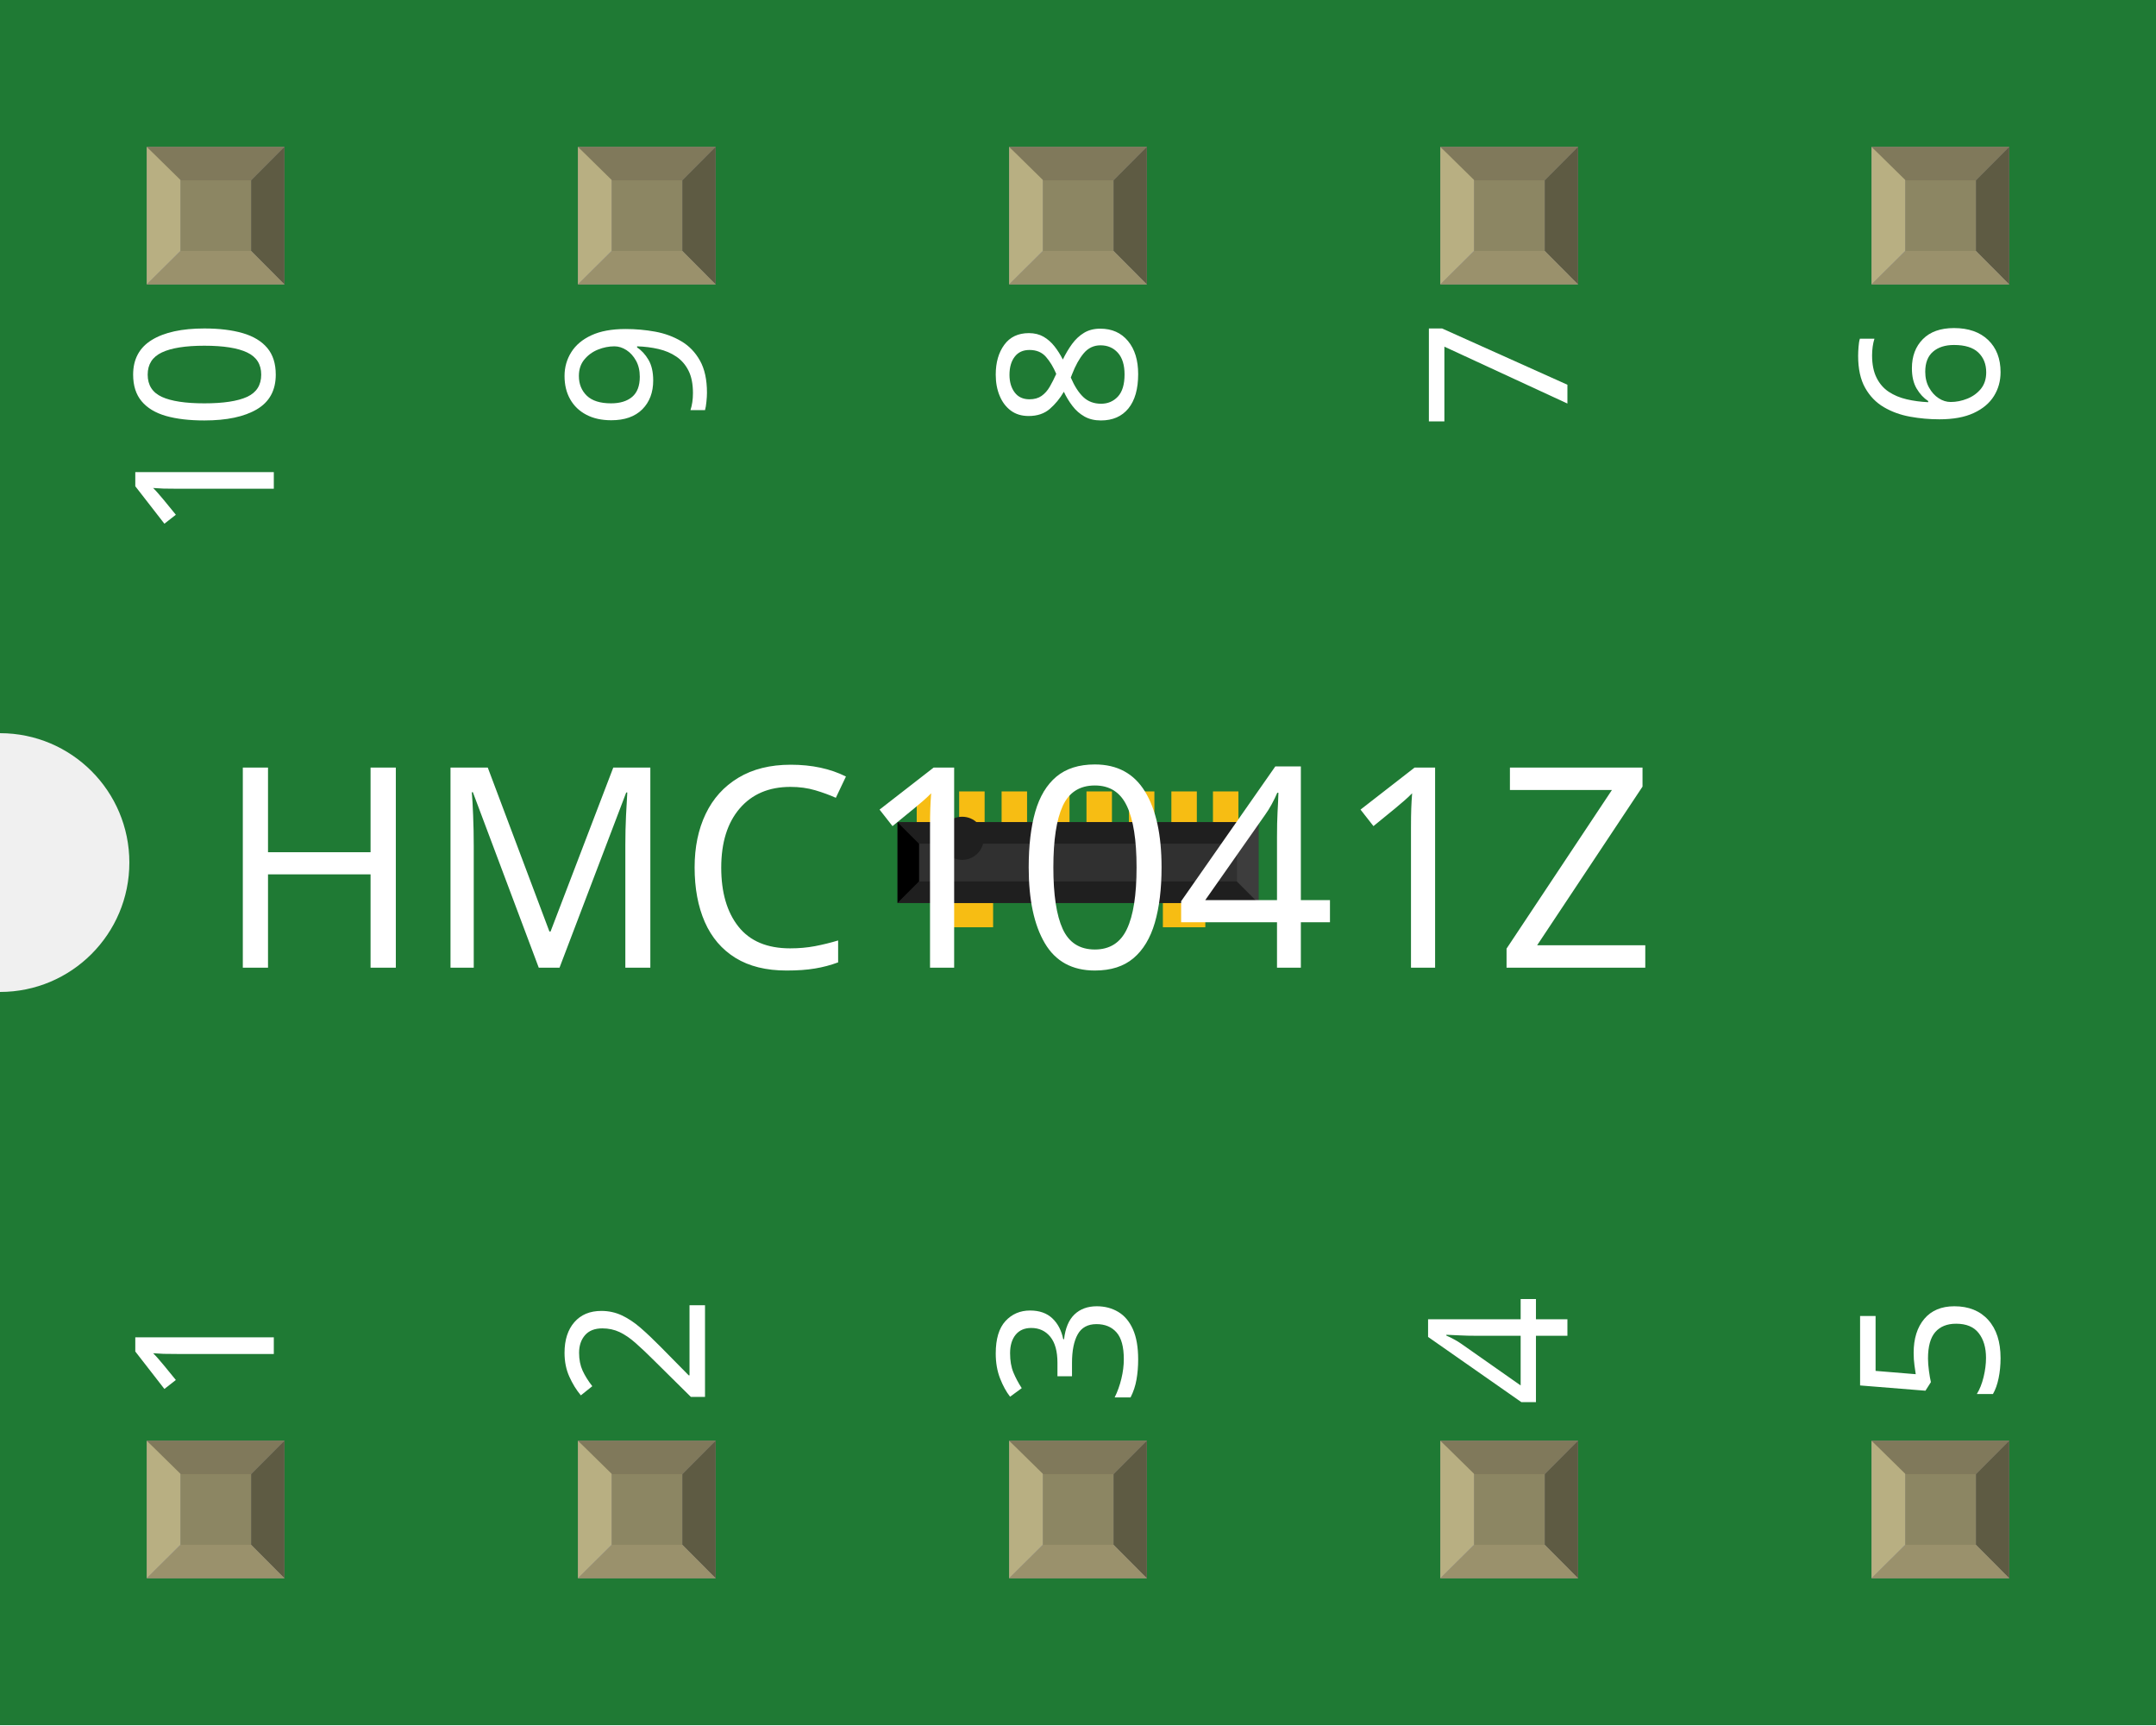
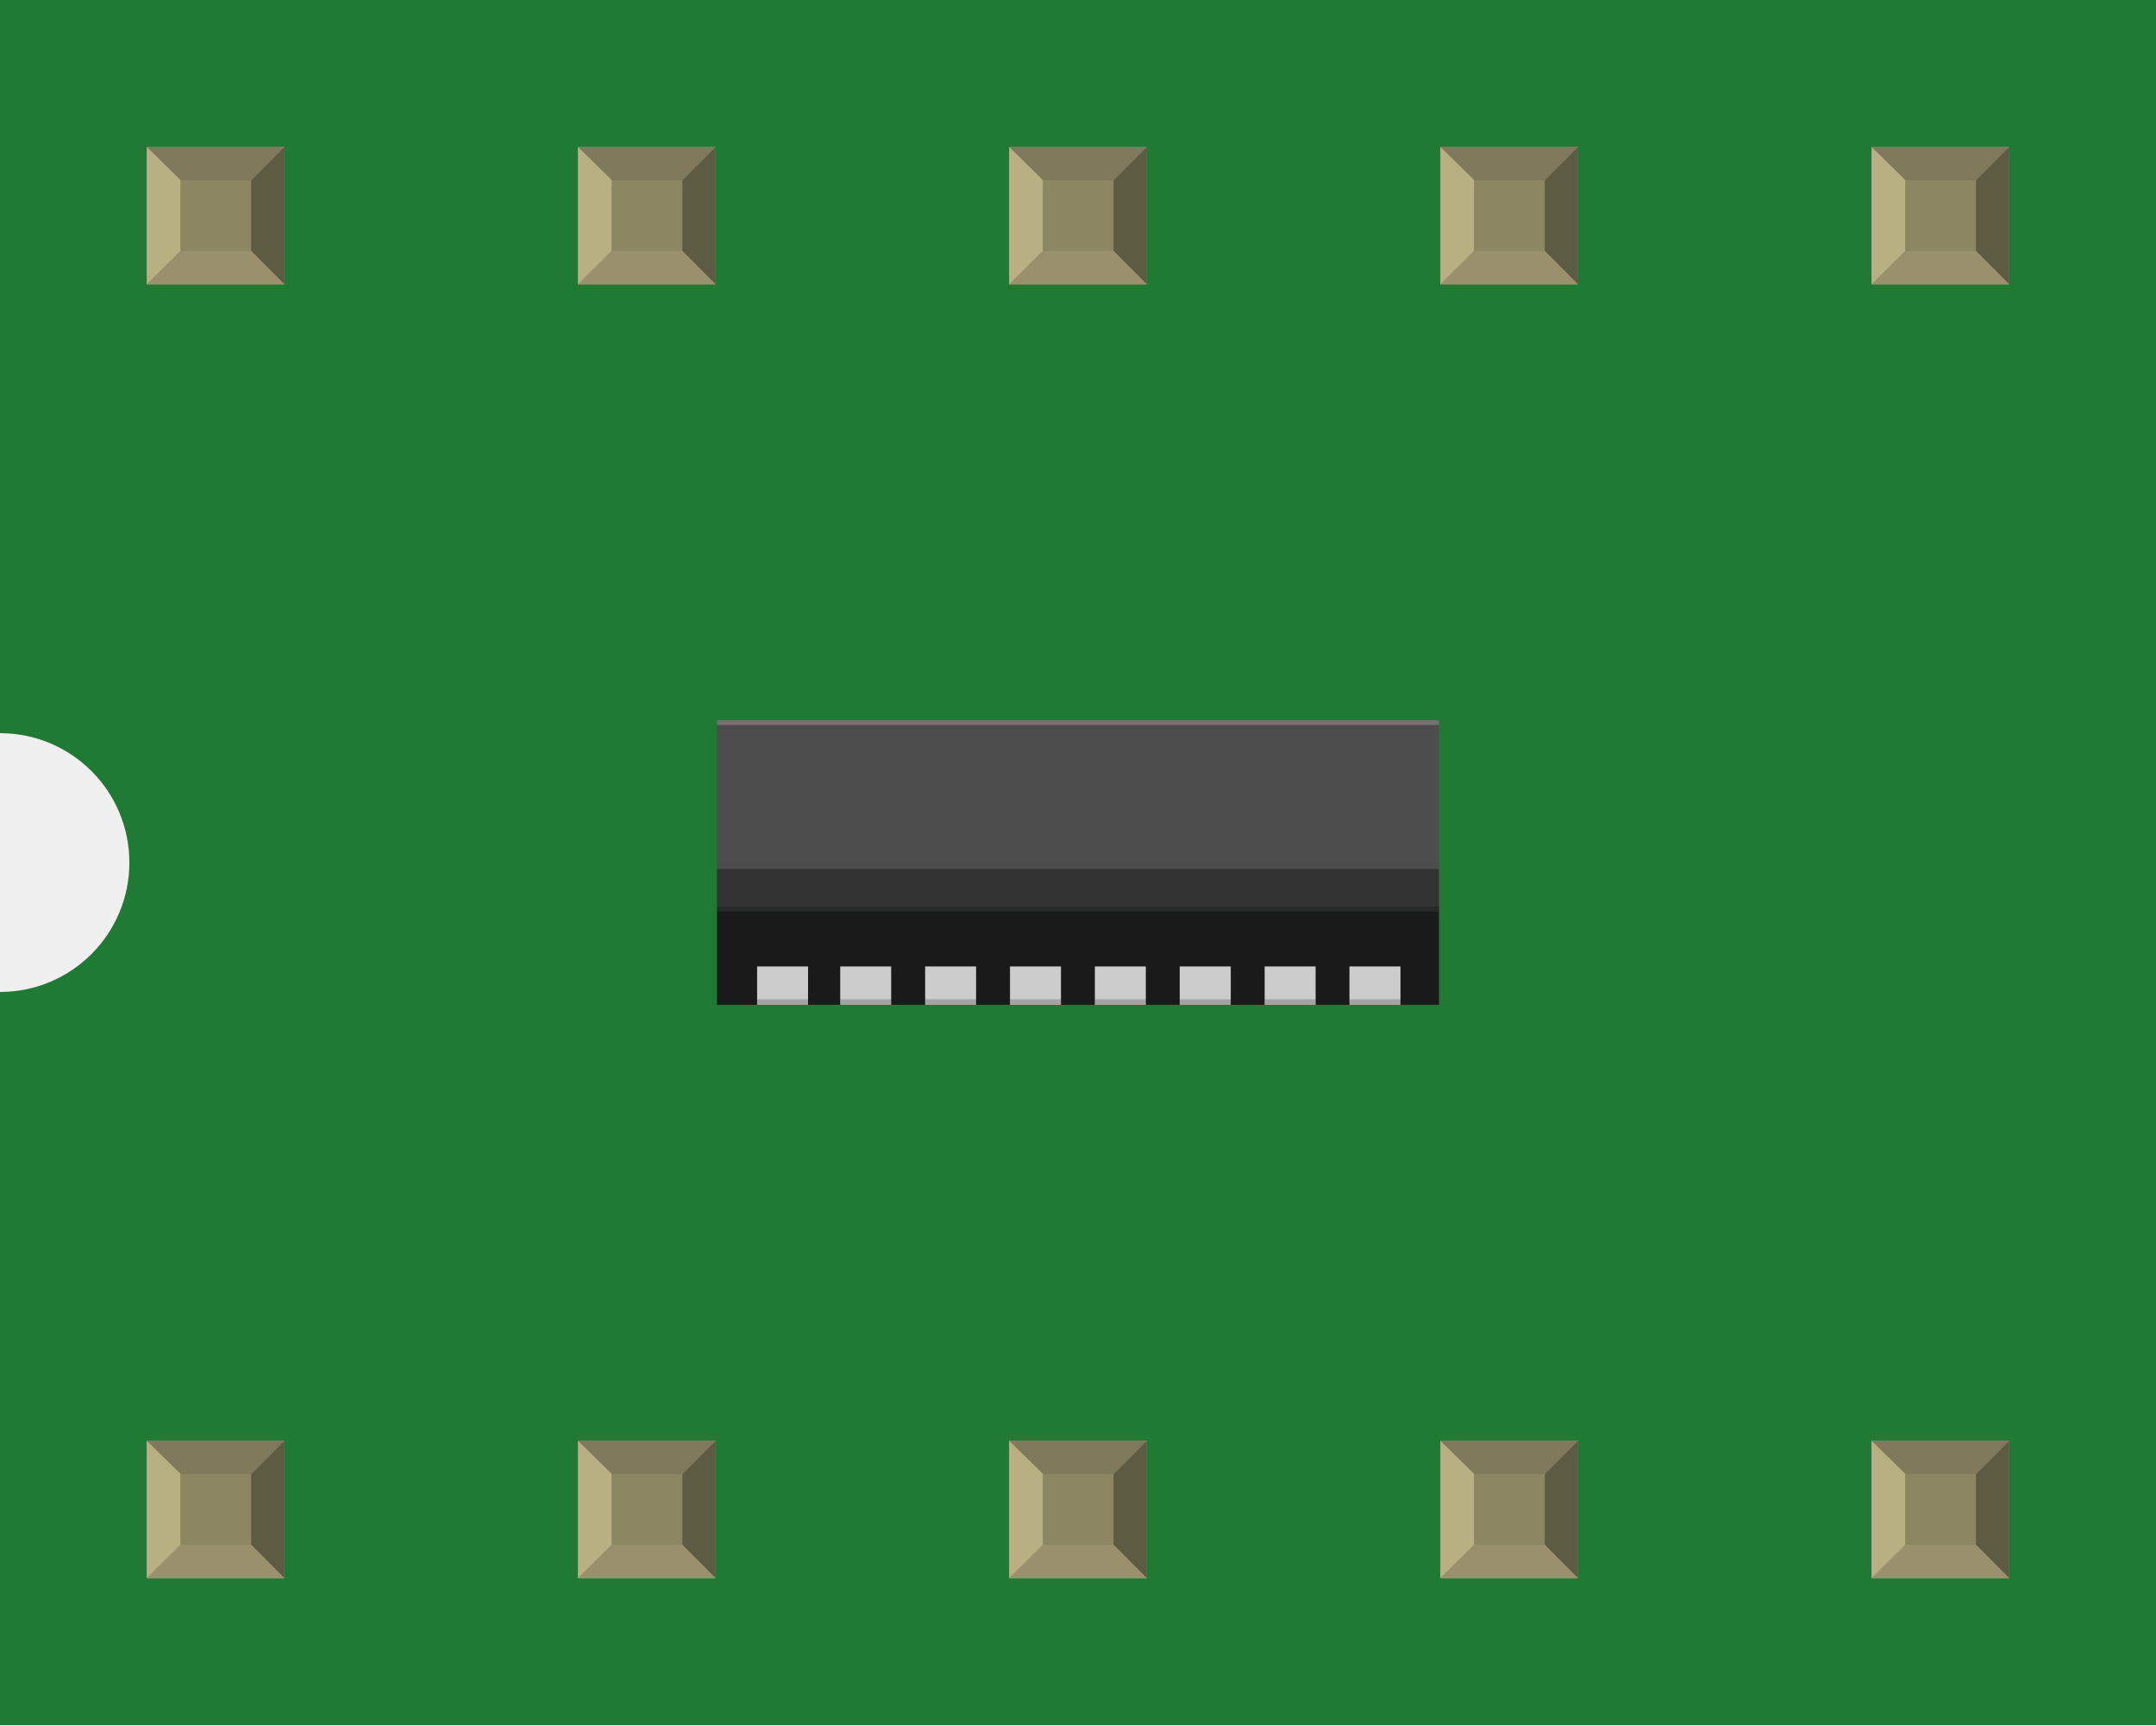
<svg xmlns="http://www.w3.org/2000/svg" width="0.5in" x="0in" version="1.2" y="0in" height="0.4in" viewBox="0 0 500 400" baseProfile="tiny">
  <g id="breadboard">
    <g id="icon">
      <path fill="#1F7A34" stroke="none" stroke-width="0" d="M0,0L0,170A30,30 0 0 1 0,230L0,400L500,400L500,0L0,0z" />
-       <g transform="translate(166.291,167.004)">
-         <g transform="matrix(0.5, 0, 0, 0.5, 41.8543, 16.498)">
-           <rect width="19.685" x="24.654" y="43.307" fill="#F7BD13" connectorname="9" height="19.685" stroke="none" stroke-linecap="round" stroke-width="0" />
-           <rect width="19.685" x="123.079" y="43.307" fill="#F7BD13" connectorname="10" height="19.685" stroke="none" stroke-linecap="round" stroke-width="0" />
-           <rect width="11.811" x="28.59" y="2.18548e-15" fill="#F7BD13" connectorname="2" height="23.622" stroke="none" stroke-linecap="round" stroke-width="0" />
-           <rect width="11.811" x="48.276" y="2.18548e-15" fill="#F7BD13" connectorname="3" height="23.622" stroke="none" stroke-linecap="round" stroke-width="0" />
-           <rect width="11.811" x="67.96" y="2.18548e-15" fill="#F7BD13" connectorname="4" height="23.622" stroke="none" stroke-linecap="round" stroke-width="0" />
-           <rect width="11.811" x="87.645" y="2.18548e-15" fill="#F7BD13" connectorname="5" height="23.622" stroke="none" stroke-linecap="round" stroke-width="0" />
-           <rect width="11.811" x="107.331" y="2.18548e-15" fill="#F7BD13" connectorname="6" height="23.622" stroke="none" stroke-linecap="round" stroke-width="0" />
-           <rect width="11.811" x="127.016" y="2.18548e-15" fill="#F7BD13" connectorname="7" height="23.622" stroke="none" stroke-linecap="round" stroke-width="0" />
-           <rect width="11.811" x="8.905" y="2.18548e-15" fill="#F7BD13" connectorname="1" height="23.622" stroke="none" stroke-linecap="round" stroke-width="0" />
-           <rect width="11.811" x="146.307" y="2.18548e-15" fill="#F7BD13" connectorname="8" height="23.622" stroke="none" stroke-linecap="round" stroke-width="0" />
-           <rect width="167.417" x="0" y="14.248" fill="#303030" height="37.496" stroke="none" stroke-width="0" />
-           <polygon fill="#1f1f1f" points="0,14.248 167.417,14.248 157.417,24.248 10,24.248" />
-           <polygon fill="#1f1f1f" points="0,51.744 167.417,51.744 157.417,41.744 10,41.744" />
-           <polygon fill="#000000" points="0,14.248 0,51.744 10,41.744 10,24.248" />
-           <polygon fill="#3d3d3d" points="167.417,14.248 167.417,51.744 157.417,41.744 157.417,24.248" />
-           <circle fill="#1f1f1f" cx="30" cy="21.744" stroke="none" r="10" stroke-width="0" />
+       <g transform="translate(166.285,167)">
+         <rect width="167.431" x="0" y="0" fill="#4D4D4D" height="44.278" />
+         <rect width="167.431" x="0" y="34.5" fill="#333333" height="9.778" />
+         <rect width="167.431" x="0" y="44.278" fill="#1A1A1A" height="21.708" />
+         <rect width="11.819" x="9.292" y="57.083" fill="#CCCCCC" height="8.917" />
+         <rect width="11.819" x="28.569" y="57.083" fill="#CCCCCC" height="8.917" />
+         <rect width="11.819" x="48.264" y="57.083" fill="#CCCCCC" height="8.917" />
+         <rect width="11.819" x="67.944" y="57.083" fill="#CCCCCC" height="8.917" />
+         <rect width="11.819" x="87.625" y="57.083" fill="#CCCCCC" height="8.917" />
+         <rect width="11.833" x="107.306" y="57.083" fill="#CCCCCC" height="8.917" />
+         <rect width="11.819" x="127" y="57.083" fill="#CCCCCC" height="8.917" />
+         <rect width="11.833" x="146.667" y="57.083" fill="#CCCCCC" height="8.917" />
+         <g opacity="0.2">
+           <rect width="11.819" x="9.292" y="64.694" height="1.306" />
+           <rect width="11.819" x="28.569" y="64.694" height="1.306" />
+           <rect width="11.819" x="48.264" y="64.694" height="1.306" />
+           <rect width="11.819" x="67.944" y="64.694" height="1.306" />
+           <rect width="11.819" x="87.625" y="64.694" height="1.306" />
+           <rect width="11.833" x="107.306" y="64.694" height="1.306" />
+           <rect width="11.819" x="127" y="64.694" height="1.306" />
+           <rect width="11.833" x="146.667" y="64.694" height="1.306" />
        </g>
-       </g>
-       <text x="50" y="224.375" font-family="OCRA" fill="white" text-anchor="start" stroke="none" id="label" stroke-width="0" font-size="65">HMC1041Z</text>
-       <g transform="translate(63.5,326.05)">
-         <g transform="rotate(-90)">
-           <text x="0" y="0" font-family="OCRA" fill="white" text-anchor="start" stroke="none" stroke-width="0" font-size="45">1</text>
-         </g>
-       </g>
-       <g transform="translate(63.5,73.95)">
-         <g transform="rotate(-90)">
-           <text x="0" y="0" font-family="OCRA" fill="white" text-anchor="end" stroke="none" stroke-width="0" font-size="45">10</text>
-         </g>
-       </g>
-       <g transform="translate(163.5,326.05)">
-         <g transform="rotate(-90)">
-           <text x="0" y="0" font-family="OCRA" fill="white" text-anchor="start" stroke="none" stroke-width="0" font-size="45">2</text>
-         </g>
-       </g>
-       <g transform="translate(163.5,73.95)">
-         <g transform="rotate(-90)">
-           <text x="0" y="0" font-family="OCRA" fill="white" text-anchor="end" stroke="none" stroke-width="0" font-size="45">9</text>
-         </g>
-       </g>
-       <g transform="translate(263.5,326.05)">
-         <g transform="rotate(-90)">
-           <text x="0" y="0" font-family="OCRA" fill="white" text-anchor="start" stroke="none" stroke-width="0" font-size="45">3</text>
-         </g>
-       </g>
-       <g transform="translate(263.5,73.95)">
-         <g transform="rotate(-90)">
-           <text x="0" y="0" font-family="OCRA" fill="white" text-anchor="end" stroke="none" stroke-width="0" font-size="45">8</text>
-         </g>
-       </g>
-       <g transform="translate(363.5,326.05)">
-         <g transform="rotate(-90)">
-           <text x="0" y="0" font-family="OCRA" fill="white" text-anchor="start" stroke="none" stroke-width="0" font-size="45">4</text>
-         </g>
-       </g>
-       <g transform="translate(363.5,73.95)">
-         <g transform="rotate(-90)">
-           <text x="0" y="0" font-family="OCRA" fill="white" text-anchor="end" stroke="none" stroke-width="0" font-size="45">7</text>
-         </g>
-       </g>
-       <g transform="translate(463.5,326.05)">
-         <g transform="rotate(-90)">
-           <text x="0" y="0" font-family="OCRA" fill="white" text-anchor="start" stroke="none" stroke-width="0" font-size="45">5</text>
-         </g>
-       </g>
-       <g transform="translate(463.5,73.95)">
-         <g transform="rotate(-90)">
-           <text x="0" y="0" font-family="OCRA" fill="white" text-anchor="end" stroke="none" stroke-width="0" font-size="45">6</text>
-         </g>
+         <rect width="167.431" x="0" opacity="0.2" y="0" fill="#FFFFFF" height="1.097" />
+         <rect width="167.431" x="0" opacity="0.2" y="43.181" height="1.097" />
      </g>
    </g>
    <g transform="translate(34.035,334.05)">
      <rect width="31.93" x="0" y="0" fill="#8D8C8C" height="31.9" id="connector0pin" />
      <rect width="16.444" x="7.792" y="7.735" fill="#8C8663" height="16.415" />
      <polygon fill="#B8AF82" points="0,31.9,7.792,24.137,7.792,6.972,0,0" />
      <polygon fill="#80795B" points="24.208,7.763,7.903,7.763,0,0,31.93,0" />
      <polygon fill="#5E5B43" points="24.208,24.137,24.208,7.763,31.93,0,31.93,31.9" />
      <polygon fill="#9A916C" points="0,31.9,7.875,24.137,24.208,24.137,31.93,31.9" />
    </g>
    <g transform="translate(34.035,34.05)">
      <rect width="31.93" x="0" y="0" fill="#8D8C8C" height="31.9" id="connector9pin" />
      <rect width="16.444" x="7.792" y="7.735" fill="#8C8663" height="16.415" />
      <polygon fill="#B8AF82" points="0,31.9,7.792,24.137,7.792,6.972,0,0" />
      <polygon fill="#80795B" points="24.208,7.763,7.903,7.763,0,0,31.93,0" />
      <polygon fill="#5E5B43" points="24.208,24.137,24.208,7.763,31.93,0,31.93,31.9" />
      <polygon fill="#9A916C" points="0,31.9,7.875,24.137,24.208,24.137,31.93,31.9" />
    </g>
    <g transform="translate(134.035,334.05)">
      <rect width="31.93" x="0" y="0" fill="#8D8C8C" height="31.9" id="connector1pin" />
      <rect width="16.444" x="7.792" y="7.735" fill="#8C8663" height="16.415" />
      <polygon fill="#B8AF82" points="0,31.9,7.792,24.137,7.792,6.972,0,0" />
      <polygon fill="#80795B" points="24.208,7.763,7.903,7.763,0,0,31.93,0" />
      <polygon fill="#5E5B43" points="24.208,24.137,24.208,7.763,31.93,0,31.93,31.9" />
      <polygon fill="#9A916C" points="0,31.9,7.875,24.137,24.208,24.137,31.93,31.9" />
    </g>
    <g transform="translate(134.035,34.05)">
      <rect width="31.93" x="0" y="0" fill="#8D8C8C" height="31.9" id="connector8pin" />
      <rect width="16.444" x="7.792" y="7.735" fill="#8C8663" height="16.415" />
      <polygon fill="#B8AF82" points="0,31.9,7.792,24.137,7.792,6.972,0,0" />
      <polygon fill="#80795B" points="24.208,7.763,7.903,7.763,0,0,31.93,0" />
      <polygon fill="#5E5B43" points="24.208,24.137,24.208,7.763,31.93,0,31.93,31.9" />
      <polygon fill="#9A916C" points="0,31.9,7.875,24.137,24.208,24.137,31.93,31.9" />
    </g>
    <g transform="translate(234.035,334.05)">
      <rect width="31.93" x="0" y="0" fill="#8D8C8C" height="31.9" id="connector2pin" />
      <rect width="16.444" x="7.792" y="7.735" fill="#8C8663" height="16.415" />
      <polygon fill="#B8AF82" points="0,31.9,7.792,24.137,7.792,6.972,0,0" />
      <polygon fill="#80795B" points="24.208,7.763,7.903,7.763,0,0,31.93,0" />
      <polygon fill="#5E5B43" points="24.208,24.137,24.208,7.763,31.93,0,31.93,31.9" />
      <polygon fill="#9A916C" points="0,31.9,7.875,24.137,24.208,24.137,31.93,31.9" />
    </g>
    <g transform="translate(234.035,34.05)">
      <rect width="31.93" x="0" y="0" fill="#8D8C8C" height="31.9" id="connector7pin" />
      <rect width="16.444" x="7.792" y="7.735" fill="#8C8663" height="16.415" />
      <polygon fill="#B8AF82" points="0,31.9,7.792,24.137,7.792,6.972,0,0" />
      <polygon fill="#80795B" points="24.208,7.763,7.903,7.763,0,0,31.93,0" />
      <polygon fill="#5E5B43" points="24.208,24.137,24.208,7.763,31.93,0,31.93,31.9" />
      <polygon fill="#9A916C" points="0,31.9,7.875,24.137,24.208,24.137,31.93,31.9" />
    </g>
    <g transform="translate(334.035,334.05)">
      <rect width="31.93" x="0" y="0" fill="#8D8C8C" height="31.9" id="connector3pin" />
      <rect width="16.444" x="7.792" y="7.735" fill="#8C8663" height="16.415" />
      <polygon fill="#B8AF82" points="0,31.9,7.792,24.137,7.792,6.972,0,0" />
      <polygon fill="#80795B" points="24.208,7.763,7.903,7.763,0,0,31.93,0" />
      <polygon fill="#5E5B43" points="24.208,24.137,24.208,7.763,31.93,0,31.93,31.9" />
      <polygon fill="#9A916C" points="0,31.9,7.875,24.137,24.208,24.137,31.93,31.9" />
    </g>
    <g transform="translate(334.035,34.05)">
      <rect width="31.93" x="0" y="0" fill="#8D8C8C" height="31.9" id="connector6pin" />
      <rect width="16.444" x="7.792" y="7.735" fill="#8C8663" height="16.415" />
      <polygon fill="#B8AF82" points="0,31.9,7.792,24.137,7.792,6.972,0,0" />
      <polygon fill="#80795B" points="24.208,7.763,7.903,7.763,0,0,31.93,0" />
      <polygon fill="#5E5B43" points="24.208,24.137,24.208,7.763,31.93,0,31.93,31.9" />
      <polygon fill="#9A916C" points="0,31.9,7.875,24.137,24.208,24.137,31.93,31.9" />
    </g>
    <g transform="translate(434.035,334.05)">
      <rect width="31.93" x="0" y="0" fill="#8D8C8C" height="31.9" id="connector4pin" />
      <rect width="16.444" x="7.792" y="7.735" fill="#8C8663" height="16.415" />
      <polygon fill="#B8AF82" points="0,31.9,7.792,24.137,7.792,6.972,0,0" />
      <polygon fill="#80795B" points="24.208,7.763,7.903,7.763,0,0,31.93,0" />
      <polygon fill="#5E5B43" points="24.208,24.137,24.208,7.763,31.93,0,31.93,31.9" />
      <polygon fill="#9A916C" points="0,31.9,7.875,24.137,24.208,24.137,31.93,31.9" />
    </g>
    <g transform="translate(434.035,34.05)">
      <rect width="31.93" x="0" y="0" fill="#8D8C8C" height="31.9" id="connector5pin" />
      <rect width="16.444" x="7.792" y="7.735" fill="#8C8663" height="16.415" />
      <polygon fill="#B8AF82" points="0,31.9,7.792,24.137,7.792,6.972,0,0" />
      <polygon fill="#80795B" points="24.208,7.763,7.903,7.763,0,0,31.93,0" />
      <polygon fill="#5E5B43" points="24.208,24.137,24.208,7.763,31.93,0,31.93,31.9" />
      <polygon fill="#9A916C" points="0,31.9,7.875,24.137,24.208,24.137,31.93,31.9" />
    </g>
  </g>
</svg>
